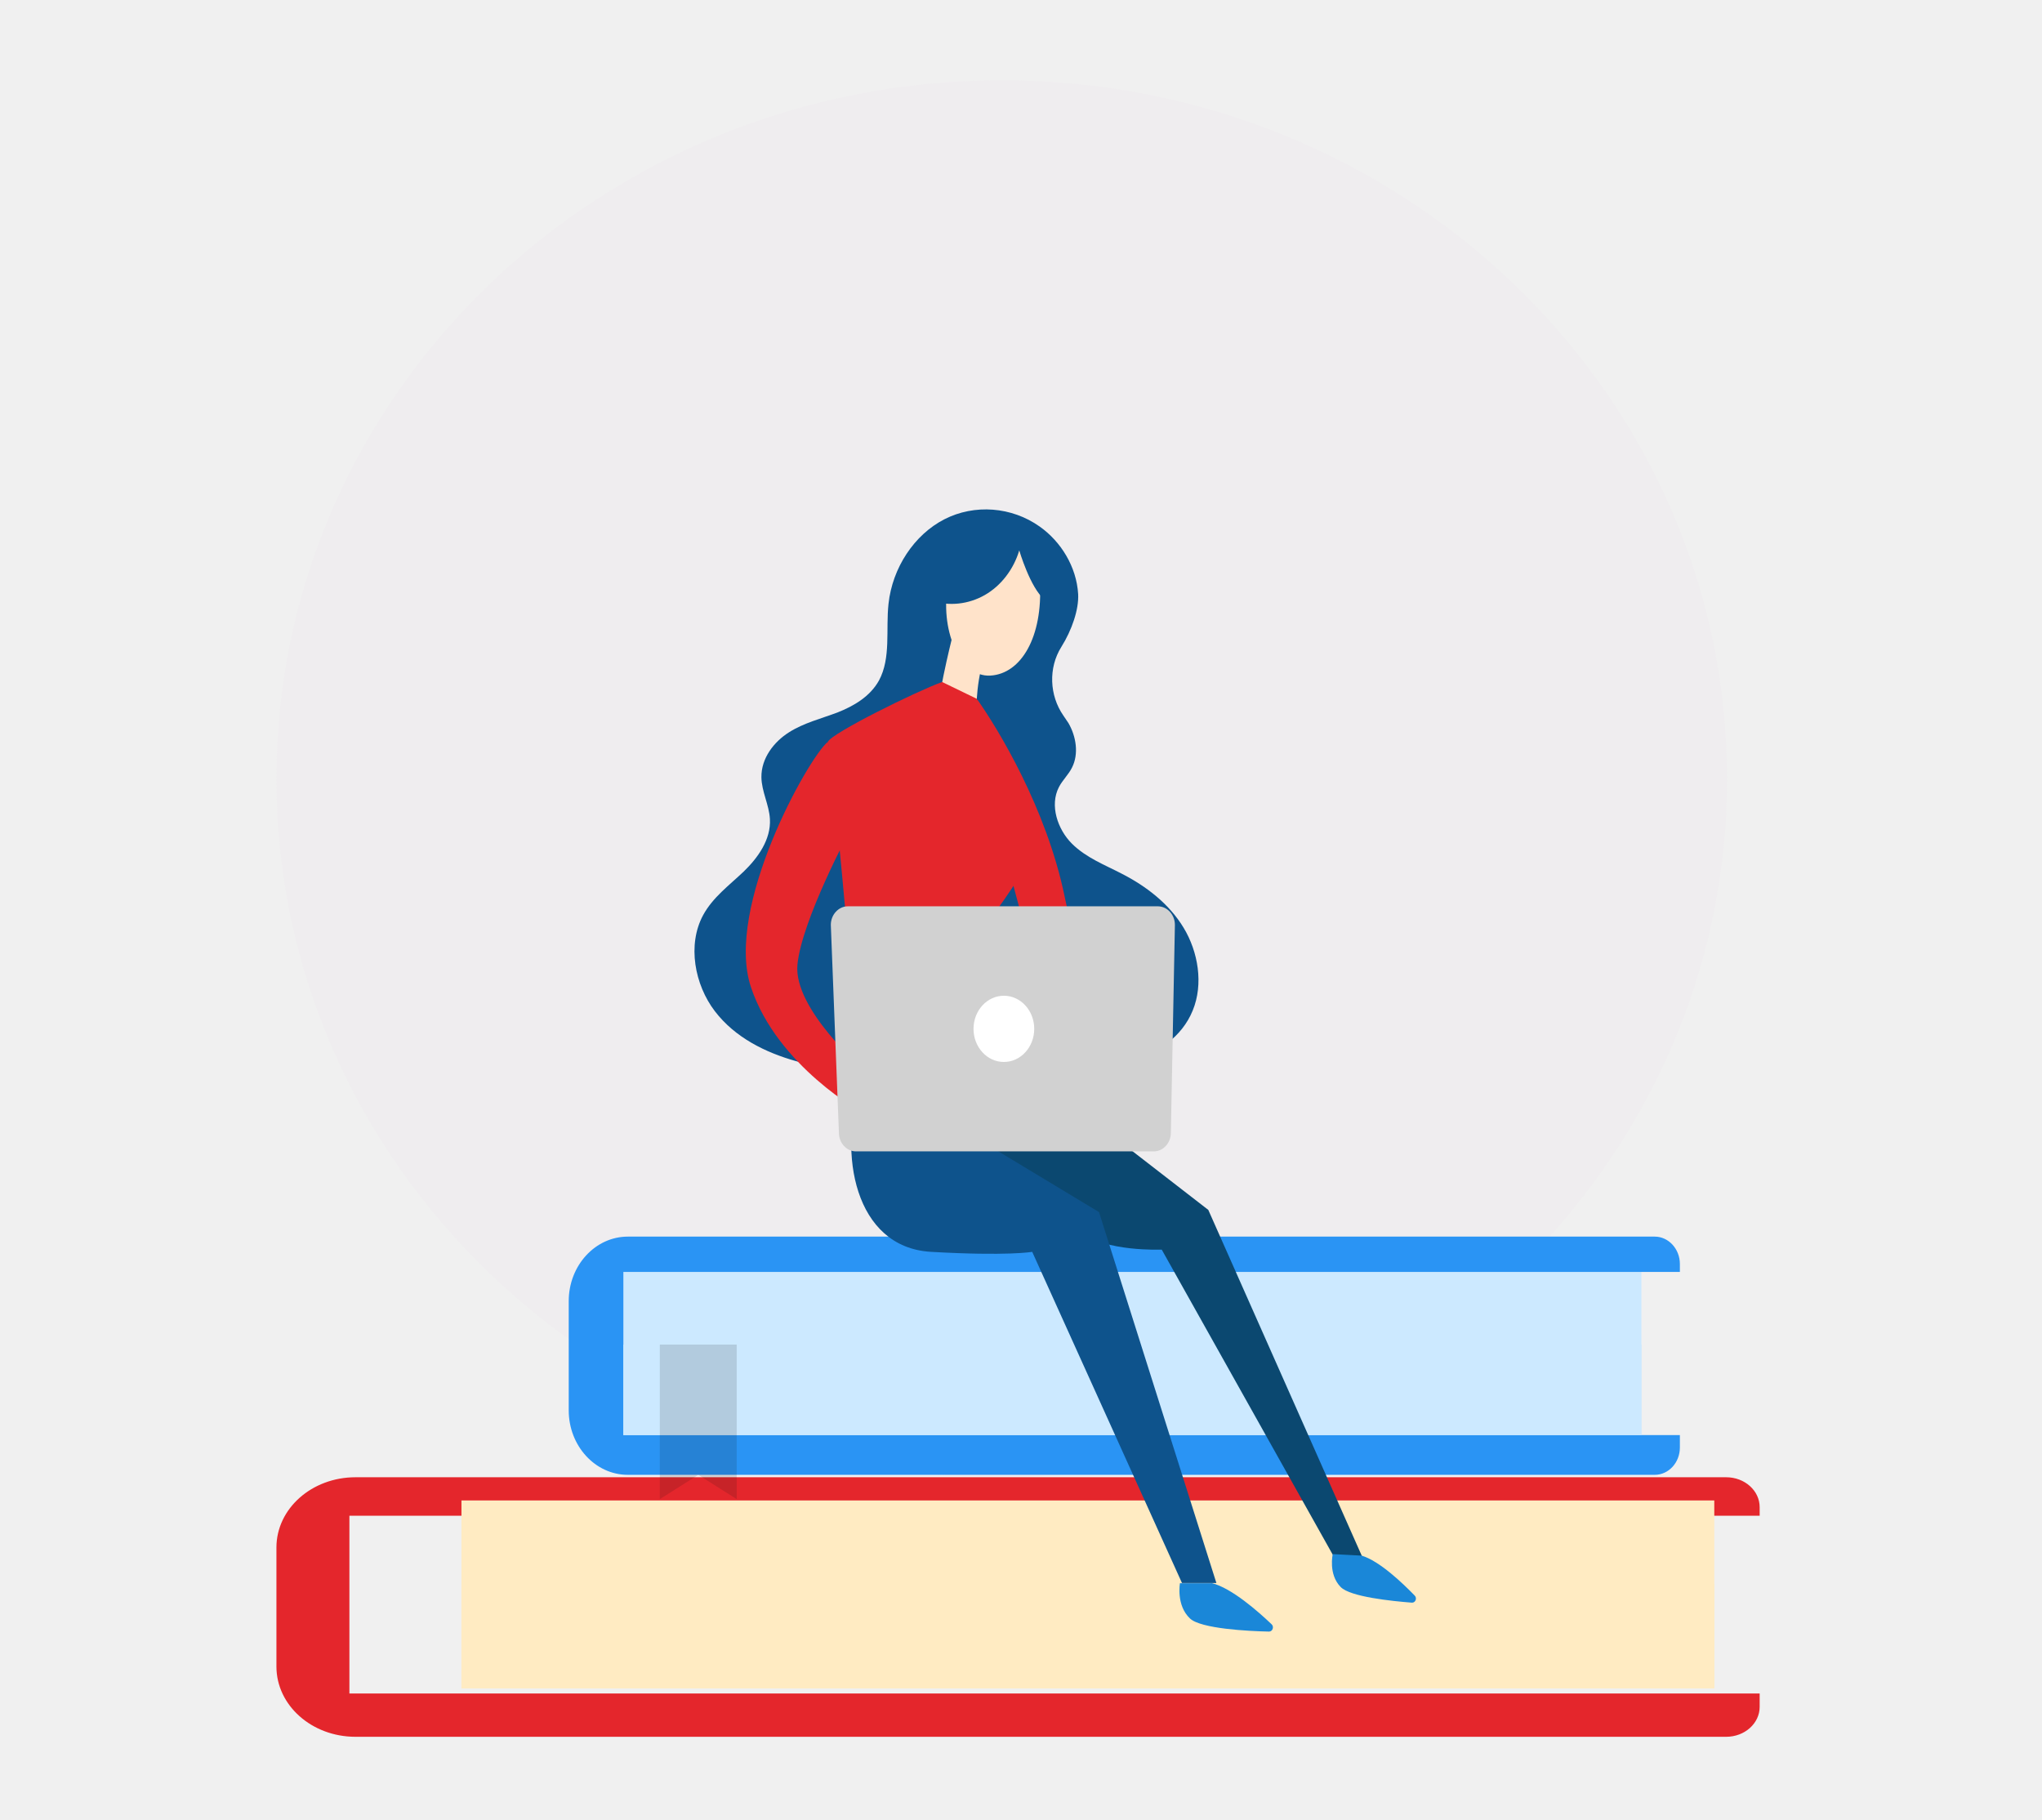
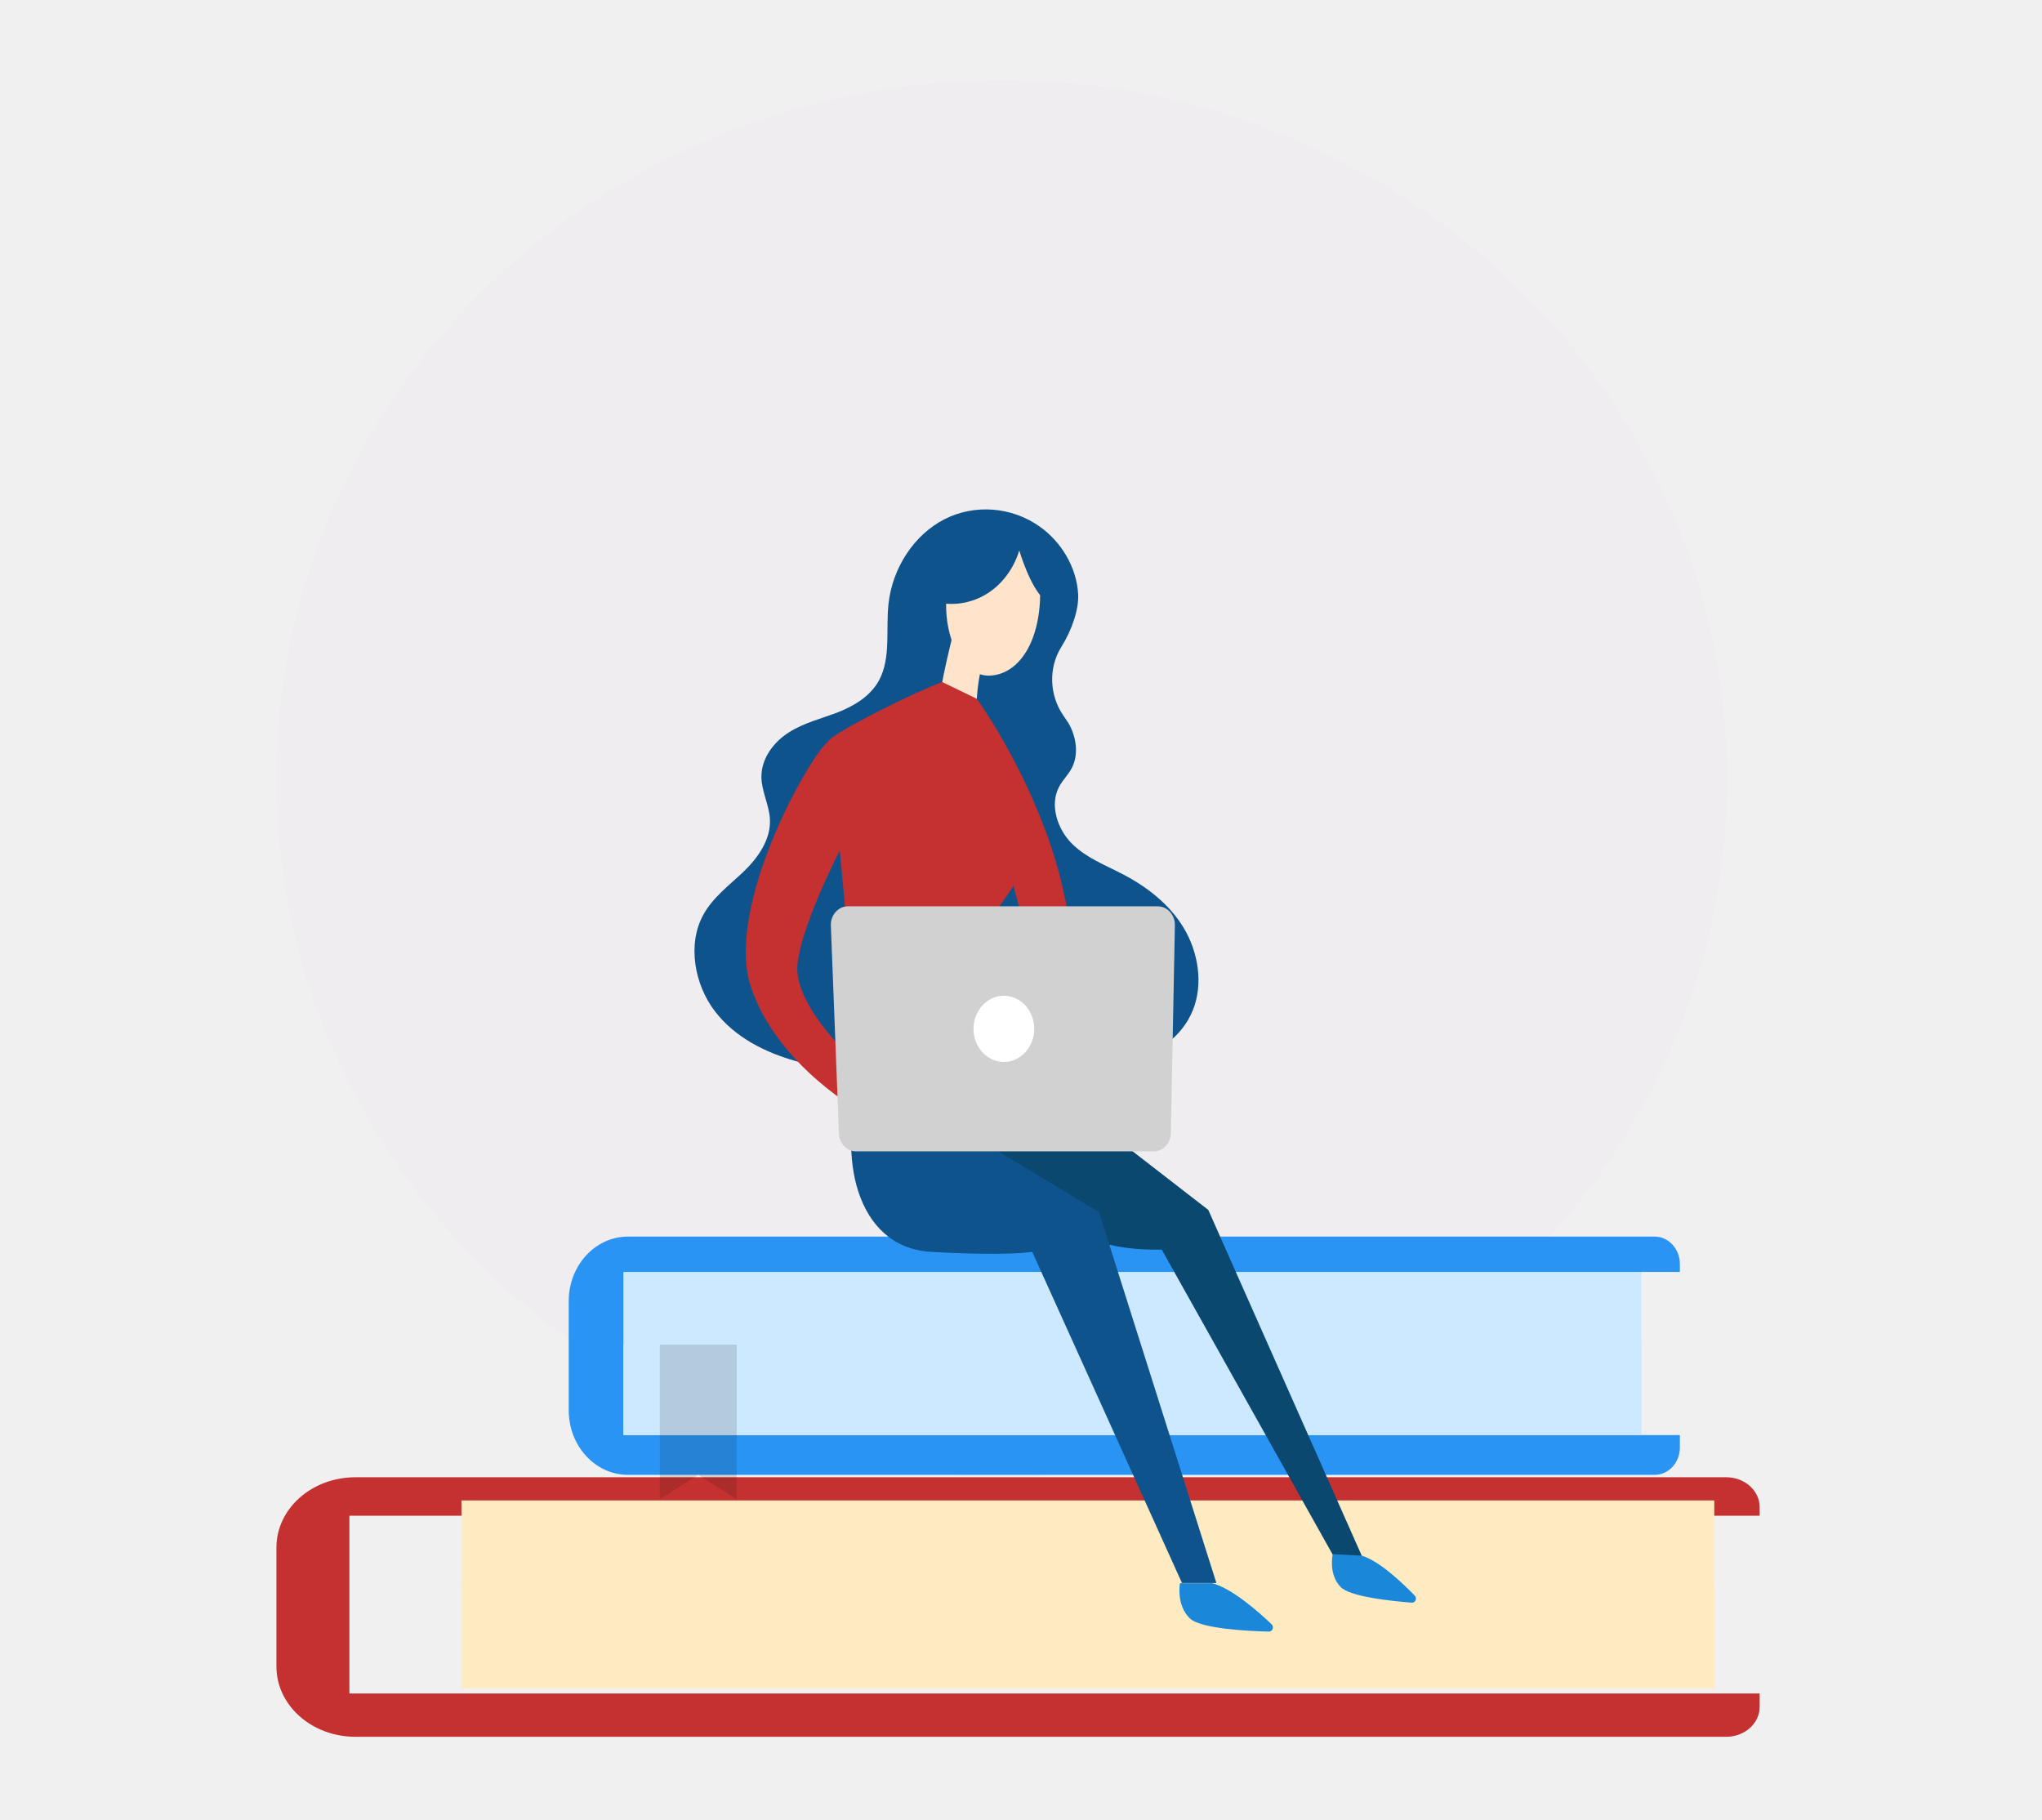
<svg xmlns="http://www.w3.org/2000/svg" width="229" height="204" viewBox="0 0 229 204" fill="none">
  <path d="M112.342 165.651C157.266 165.651 193.684 130.584 193.684 87.326C193.684 44.068 157.266 9 112.342 9C67.418 9 31 44.068 31 87.326C31 130.584 67.418 165.651 112.342 165.651Z" fill="#EFEDEF" />
-   <path d="M39.183 169.943V189.899H197.337V191.4C197.337 193.253 195.657 194.754 193.586 194.754H39.865C34.97 194.754 31 191.236 31 186.874V173.531C31 169.169 34.97 165.651 39.865 165.651H193.586C195.657 165.651 197.337 167.152 197.337 169.005V169.966H39.183V169.943Z" fill="#E4262C" />
+   <path d="M39.183 169.943V189.899H197.337V191.4C197.337 193.253 195.657 194.754 193.586 194.754H39.865C34.97 194.754 31 191.236 31 186.874V173.531C31 169.169 34.97 165.651 39.865 165.651H193.586C195.657 165.651 197.337 167.152 197.337 169.005V169.966H39.183V169.943Z" fill="#C53030" />
  <path d="M51.75 168.251H192.248V189.32H51.75V168.251Z" fill="#FFEBC2" />
  <path d="M51.75 177.635H192.248V189.296H51.75V177.635Z" fill="#FFEBC2" />
  <path d="M69.908 142.603H184.077V160.924H69.908V142.603Z" fill="#CCE9FF" />
  <path d="M69.909 142.603V160.923H188.39V162.31C188.39 164.018 187.119 165.38 185.575 165.38H70.408C66.754 165.38 63.78 162.137 63.78 158.151V145.896C63.78 141.91 66.754 138.667 70.408 138.667H185.575C187.119 138.667 188.39 140.053 188.39 141.736V142.628H69.909V142.603Z" fill="#2A94F4" />
  <path d="M119.252 80.239C117.686 77.986 117.55 74.891 119.025 72.54C120.206 70.658 121 68.331 120.909 66.622C120.728 63.553 118.98 60.73 116.597 59.047C113.465 56.819 109.288 56.497 105.906 58.23C102.524 59.963 100.073 63.676 99.642 67.712C99.324 70.608 99.937 73.777 98.575 76.303C97.576 78.11 95.738 79.174 93.922 79.892C92.084 80.586 90.154 81.056 88.475 82.121C86.795 83.185 85.365 85.017 85.388 87.146C85.41 88.756 86.25 90.241 86.341 91.826C86.477 94.153 84.979 96.208 83.39 97.743C81.779 99.278 79.94 100.614 78.851 102.62C77.058 105.937 77.897 110.418 80.167 113.389C82.437 116.36 85.842 118.019 89.246 118.984C98.552 121.658 108.358 119.925 117.959 119.752C120.932 119.702 123.974 119.801 126.856 118.984C129.739 118.167 132.553 116.286 133.756 113.315C134.982 110.344 134.369 106.73 132.735 104.031C131.101 101.332 128.536 99.376 125.835 97.99C123.883 96.975 121.795 96.183 120.206 94.598C118.617 93.014 117.686 90.315 118.753 88.26C119.162 87.468 119.843 86.849 120.228 86.057C121 84.522 120.682 82.566 119.82 81.081C119.661 80.833 119.479 80.561 119.252 80.239Z" fill="#0E538C" />
  <path d="M69.908 150.773H184.077V160.924H69.908V150.773Z" fill="#CCE9FF" />
  <path d="M121.431 124.777L135.504 135.671L152.754 174.54H149.576L130.283 140.127C130.283 140.127 123.701 140.375 121.431 138.146C119.161 135.918 106.11 126.263 106.11 126.263L121.431 124.777Z" fill="#0B4870" />
  <path d="M96.533 121.658C93.968 129.234 95.784 139.88 104.409 140.375C113.034 140.87 115.757 140.375 115.757 140.375L132.554 177.511H136.412L123.248 135.918L107.246 126.263L96.533 121.658Z" fill="#0E538C" />
-   <path d="M109.629 78.481C111.899 81.699 117.347 90.612 119.389 100.515C121.432 110.418 127.107 124.777 127.107 124.777H120.524L114.169 101.258L108.268 79.224L109.629 78.481Z" fill="#E4262C" />
+   <path d="M109.629 78.481C111.899 81.699 117.347 90.612 119.389 100.515C121.432 110.418 127.107 124.777 127.107 124.777H120.524L114.169 101.258L108.268 79.224L109.629 78.481Z" fill="#C53030" />
  <path d="M116.619 65.335C116.96 71.4 114.531 75.56 111.059 75.758C107.586 75.956 105.316 70.46 106.36 65.335C108.789 60.78 112.103 60.408 112.103 60.408H114.191L116.619 65.335Z" fill="#FFE3CA" />
  <path d="M114.305 61.72C113.669 63.849 112.262 65.682 110.446 66.721C108.63 67.761 106.451 68.009 104.477 67.365L109.425 59.666H113.669L117.732 63.181L117.119 67.216C115.53 65.904 114.305 61.72 114.305 61.72Z" fill="#0E538C" />
  <path d="M110.015 75.04C109.289 78.11 109.516 81.328 109.516 81.823C108.835 82.814 105.657 82.566 105.203 79.1C105.884 74.644 107.246 69.692 107.246 69.692L108.381 72.416L110.015 75.04Z" fill="#FFE3CA" />
-   <path d="M105.657 76.476C102.82 77.491 93.287 82.195 92.833 83.185C93.514 85.908 96.919 126.263 96.919 126.263H112.353C112.353 126.263 110.31 103.981 111.445 102.496C112.58 101.01 116.211 95.811 115.757 95.068C115.304 94.326 109.538 78.357 109.538 78.357L105.657 76.476Z" fill="#E4262C" />
-   <path d="M92.832 83.185C90.608 85.042 81.256 101.753 84.207 110.666C87.158 119.579 96.804 124.827 96.804 124.827V119.925C96.804 119.925 88.973 113.142 89.427 108.19C89.881 103.239 95.329 93.088 95.329 93.088L92.832 83.185Z" fill="#E4262C" />
+   <path d="M105.657 76.476C102.82 77.491 93.287 82.195 92.833 83.185C93.514 85.908 96.919 126.263 96.919 126.263H112.353C112.353 126.263 110.31 103.981 111.445 102.496C112.58 101.01 116.211 95.811 115.757 95.068C115.304 94.326 109.538 78.357 109.538 78.357L105.657 76.476Z" fill="#C53030" />
+   <path d="M92.832 83.185C90.608 85.042 81.256 101.753 84.207 110.666C87.158 119.579 96.804 124.827 96.804 124.827V119.925C96.804 119.925 88.973 113.142 89.427 108.19C89.881 103.239 95.329 93.088 95.329 93.088L92.832 83.185Z" fill="#C53030" />
  <path d="M129.398 129.11H95.987C94.943 129.11 94.081 128.169 94.081 127.031L93.173 103.709C93.173 102.57 94.035 101.629 95.079 101.629H129.852C130.896 101.629 131.759 102.57 131.759 103.709L131.305 127.031C131.305 128.169 130.442 129.11 129.398 129.11Z" fill="#D1D1D1" />
  <path d="M135.866 177.511C138.114 178.055 141.155 180.754 142.608 182.14C142.903 182.413 142.721 182.957 142.313 182.957C139.975 182.908 134.686 182.636 133.461 181.497C131.872 180.011 132.326 177.536 132.326 177.536H135.866V177.511ZM152.708 174.441C154.705 175.035 157.338 177.56 158.655 178.922C158.95 179.219 158.723 179.739 158.337 179.714C156.135 179.541 151.414 179.071 150.347 177.956C148.94 176.52 149.462 174.268 149.462 174.268L152.708 174.441Z" fill="#1A87D8" />
  <path d="M112.579 119.083C114.46 119.083 115.984 117.421 115.984 115.37C115.984 113.319 114.46 111.656 112.579 111.656C110.699 111.656 109.175 113.319 109.175 115.37C109.175 117.421 110.699 119.083 112.579 119.083Z" fill="white" />
  <path opacity="0.14" d="M82.619 168.103L78.307 165.38L73.994 168.103V150.773H82.619V168.103Z" fill="#0C0C0C" />
</svg>
